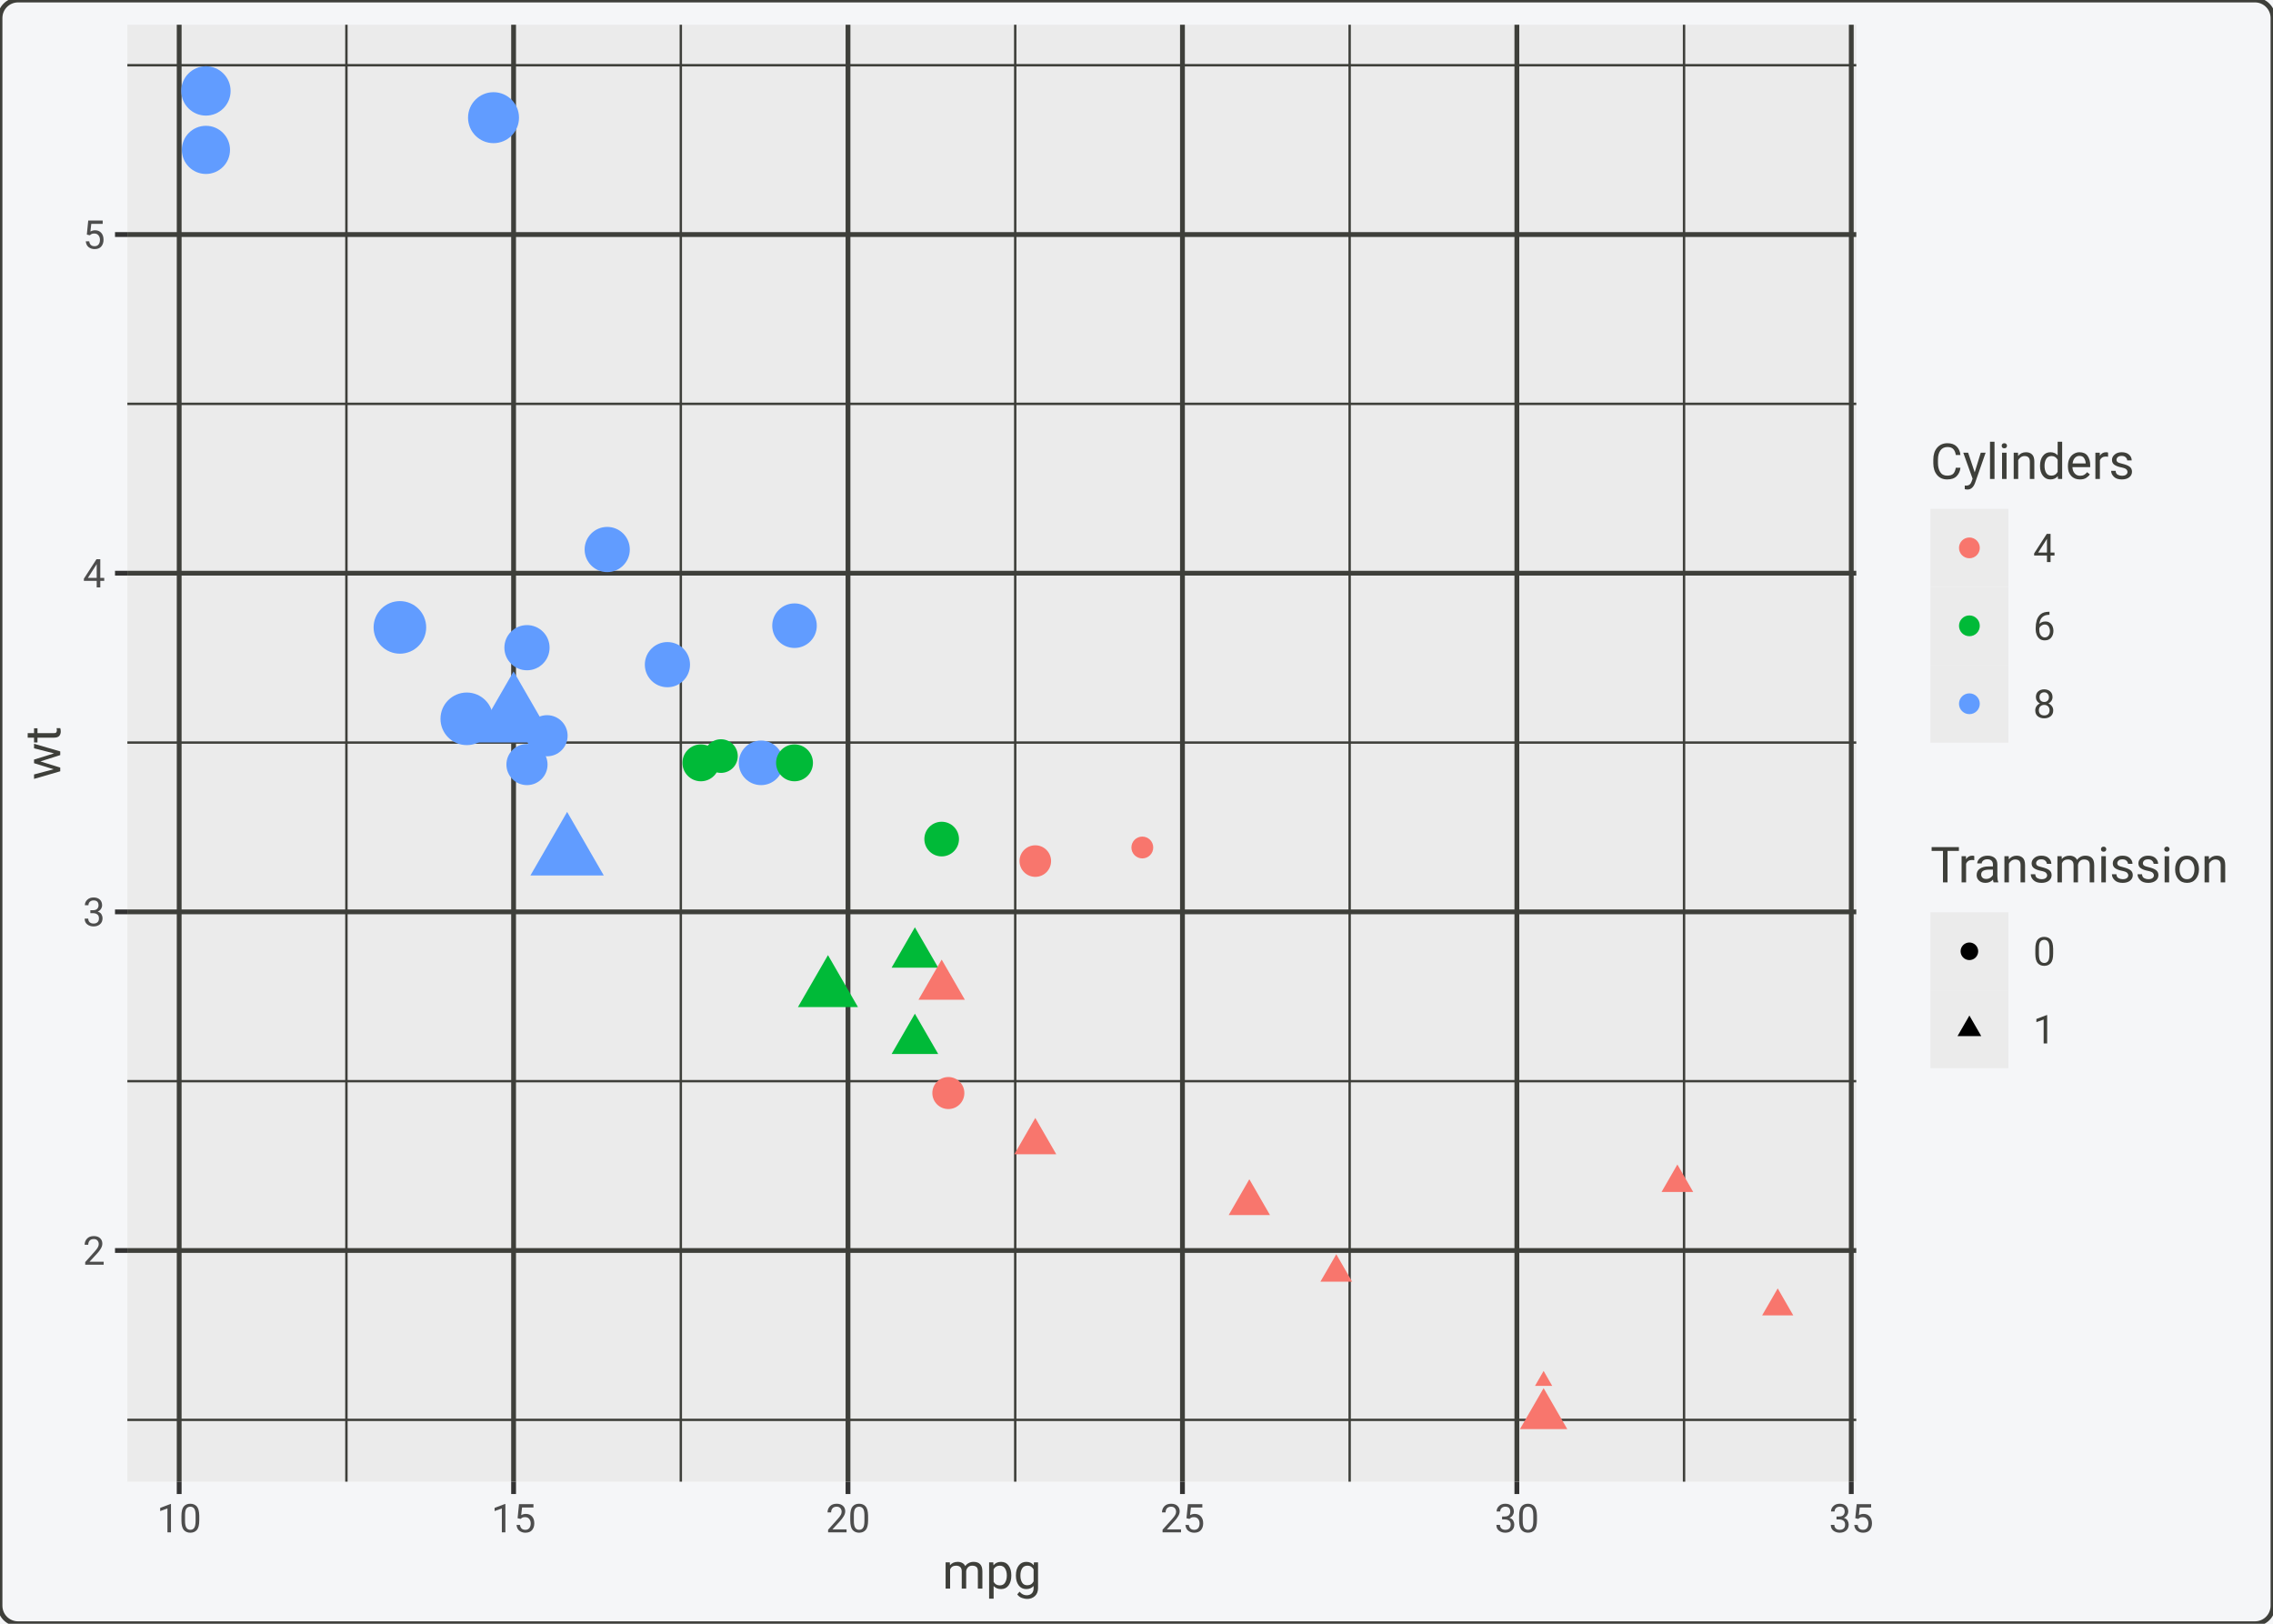
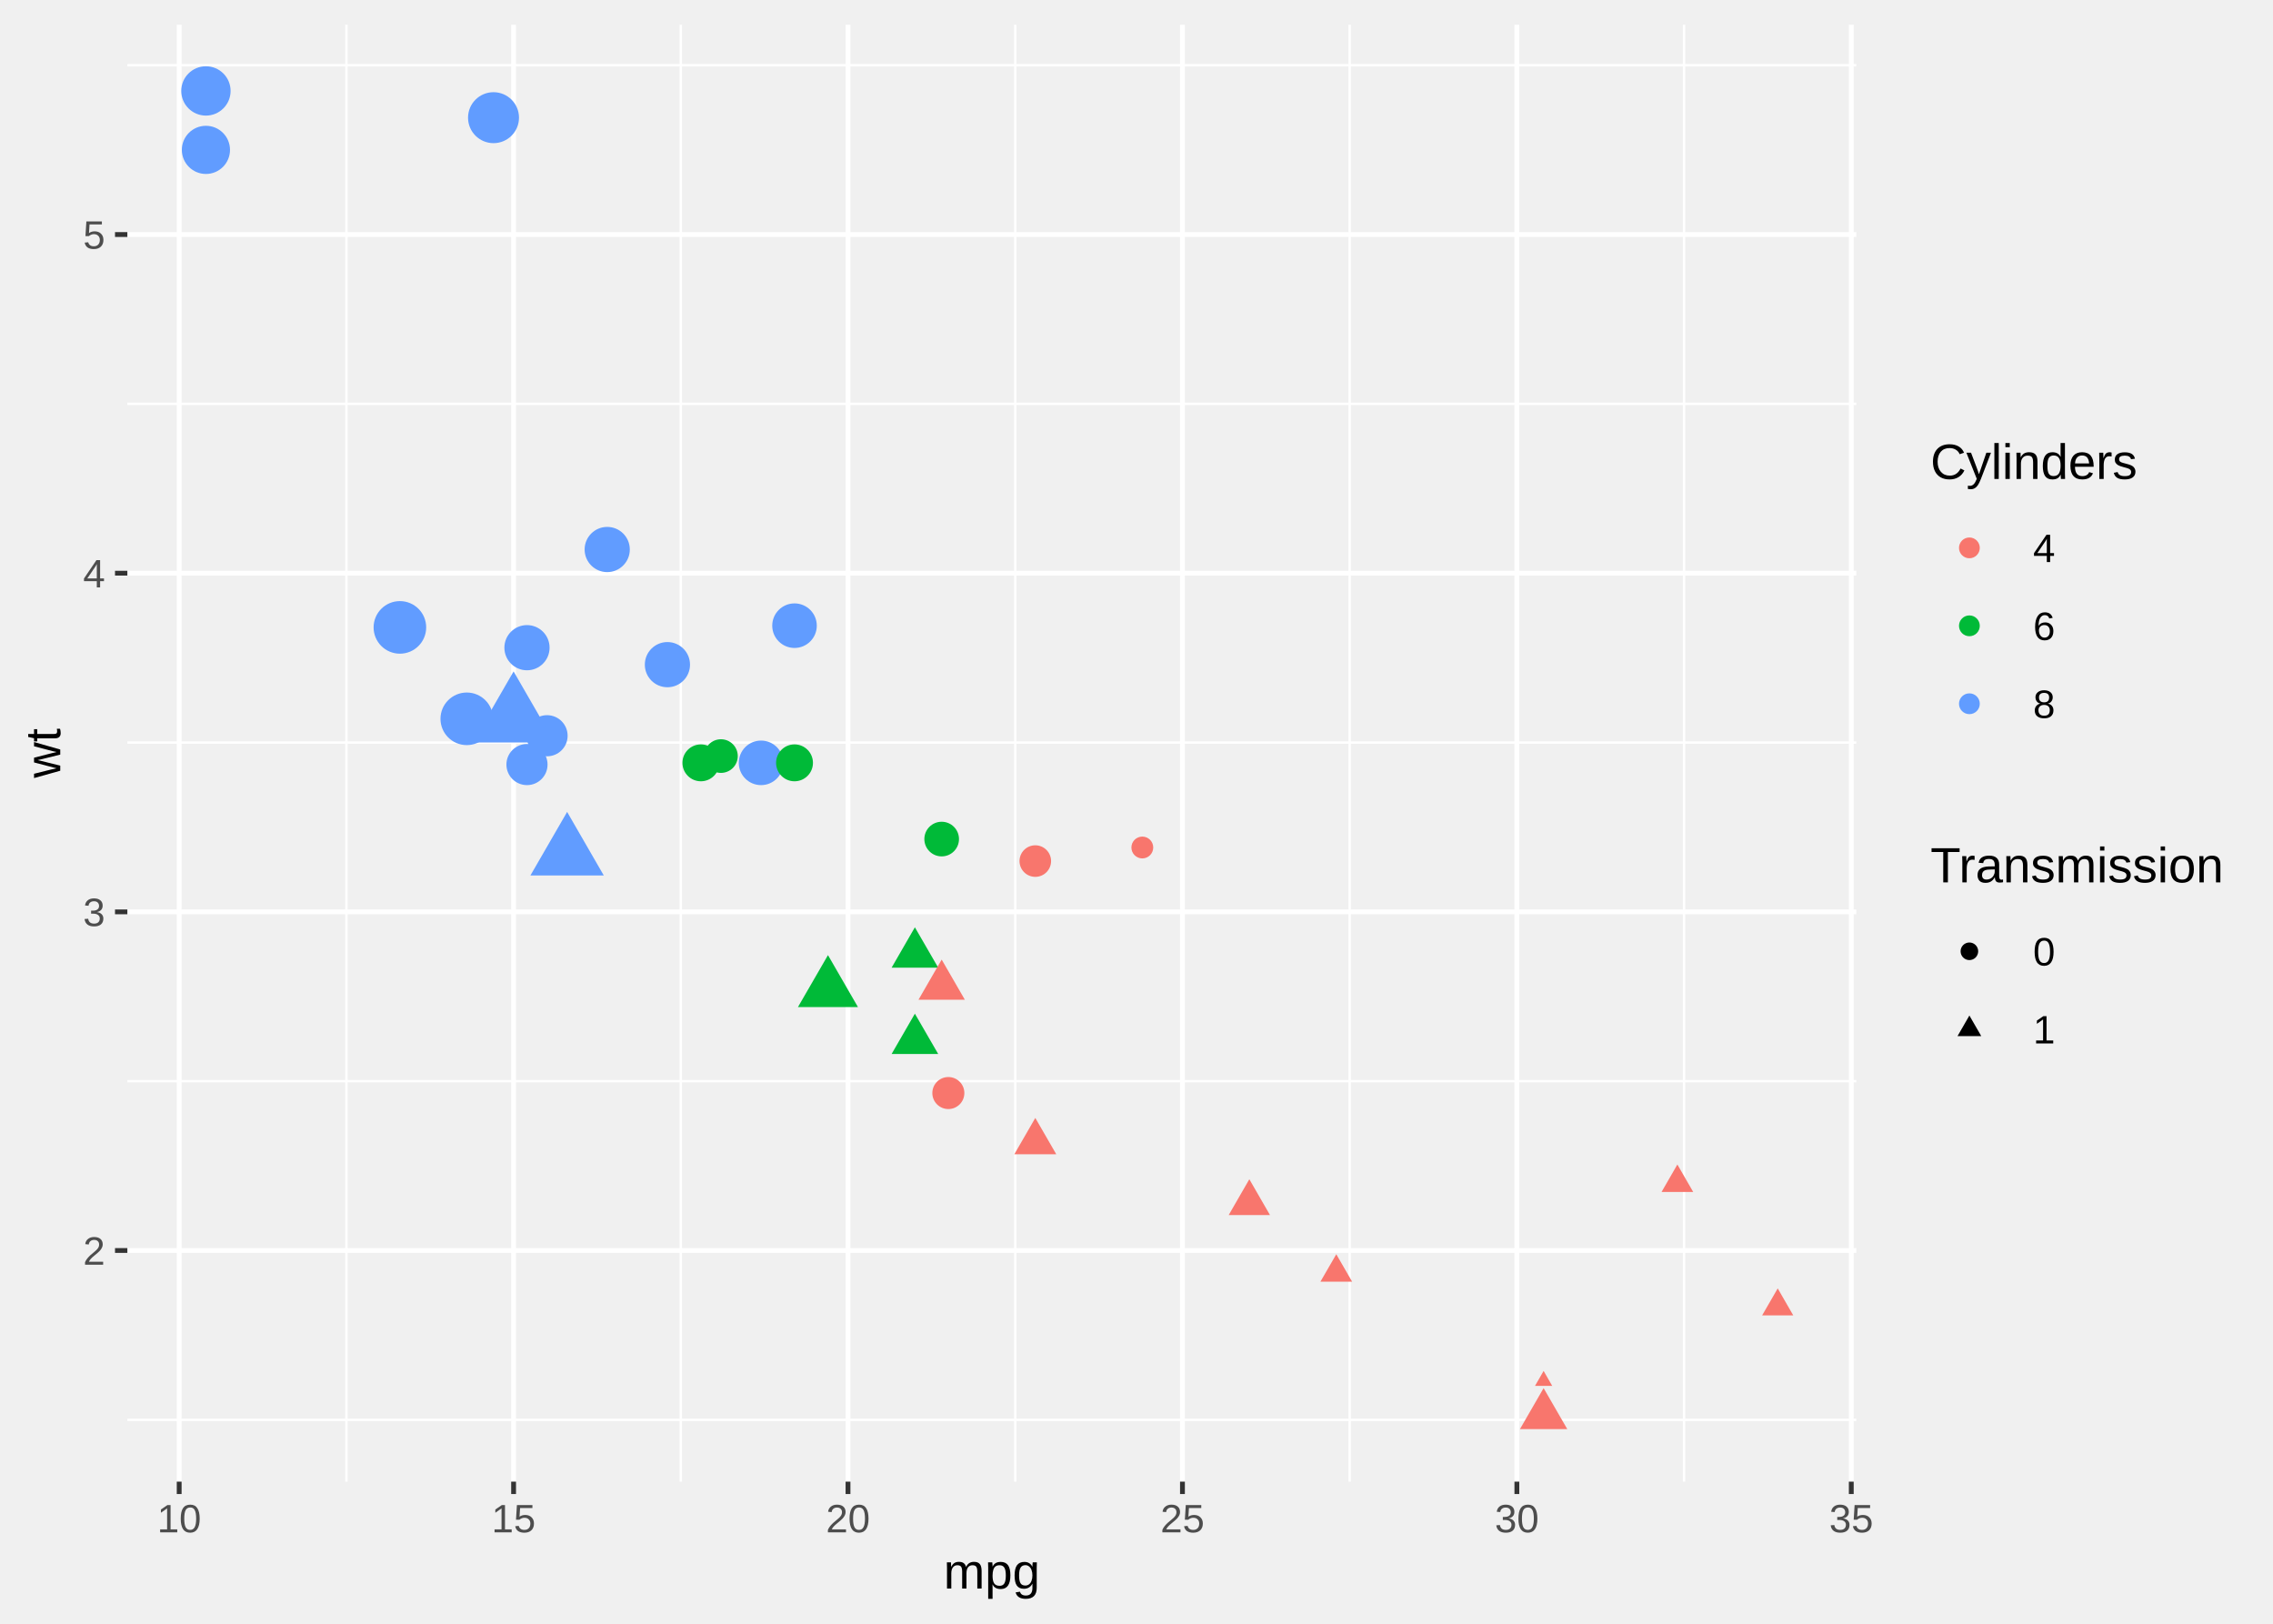
<svg xmlns="http://www.w3.org/2000/svg" width="504.00pt" height="360.00pt" viewBox="0 0 504.00 360.00">
  <g class="svglite">
    <defs>
      <style type="text/css">
-     /* theme-aware-processed */
-     .svglite line, .svglite polyline, .svglite polygon, .svglite path, .svglite circle {
+     .svglite line, .svglite polyline, .svglite polygon, .svglite path, .svglite rect, .svglite circle {
      fill: none;
-       stroke: #3E3F3A;
-       stroke-linecap: round;
-       stroke-linejoin: round;
-       stroke-miterlimit: 10.00;
-     }
-     .svglite &gt; g &gt; rect {
-       fill: none;
-       stroke: #3E3F3A;
+       stroke: #000000;
      stroke-linecap: round;
      stroke-linejoin: round;
      stroke-miterlimit: 10.00;
    }
    .svglite text {
      white-space: pre;
-       fill: #3E3F3A;
    }
    .svglite g.glyphgroup path {
      fill: inherit;
      stroke: none;
    }
  </style>
    </defs>
-     <rect class="svg-bg" width="100%" height="100%" style="stroke: none; fill: #F5F6F8;" />
+     <rect width="100%" height="100%" style="stroke: none; fill: none;" />
    <defs>
      <clipPath id="cpMC4wMHw1MDQuMDB8MC4wMHwzNjAuMDA=">
        <rect x="0.00" y="0.00" width="504.00" height="360.00" />
      </clipPath>
    </defs>
    <g clip-path="url(#cpMC4wMHw1MDQuMDB8MC4wMHwzNjAuMDA=)">
-       <rect rx="4" x="0" y="0.00" width="504.00" height="360.00" style="stroke-width: 1.07; stroke: #3E3F3A; fill: #F5F6F8;" />
+       <rect x="0" y="0.00" width="504.00" height="360.00" style="stroke-width: 1.07; stroke: none;" />
    </g>
    <defs>
      <clipPath id="cpMjguMjR8NDExLjYwfDUuNDh8MzI4LjUw">
        <rect x="28.24" y="5.48" width="383.37" height="323.02" />
      </clipPath>
    </defs>
    <g clip-path="url(#cpMjguMjR8NDExLjYwfDUuNDh8MzI4LjUw)">
-       <rect x="28.24" y="5.48" width="383.37" height="323.02" style="stroke-width: 1.07; stroke: none; fill: #EBEBEB;" />
-       <polyline points="28.24,314.80 411.60,314.80 " style="stroke-width: 0.53; stroke: #3E3F3A; stroke-linecap: butt;" />
-       <polyline points="28.24,239.71 411.60,239.71 " style="stroke-width: 0.53; stroke: #3E3F3A; stroke-linecap: butt;" />
-       <polyline points="28.24,164.63 411.60,164.63 " style="stroke-width: 0.53; stroke: #3E3F3A; stroke-linecap: butt;" />
-       <polyline points="28.24,89.54 411.60,89.54 " style="stroke-width: 0.53; stroke: #3E3F3A; stroke-linecap: butt;" />
-       <polyline points="28.24,14.46 411.60,14.46 " style="stroke-width: 0.53; stroke: #3E3F3A; stroke-linecap: butt;" />
-       <polyline points="76.81,328.50 76.81,5.48 " style="stroke-width: 0.53; stroke: #3E3F3A; stroke-linecap: butt;" />
-       <polyline points="150.96,328.50 150.96,5.48 " style="stroke-width: 0.53; stroke: #3E3F3A; stroke-linecap: butt;" />
-       <polyline points="225.11,328.50 225.11,5.48 " style="stroke-width: 0.53; stroke: #3E3F3A; stroke-linecap: butt;" />
-       <polyline points="299.26,328.50 299.26,5.48 " style="stroke-width: 0.53; stroke: #3E3F3A; stroke-linecap: butt;" />
-       <polyline points="373.41,328.50 373.41,5.48 " style="stroke-width: 0.53; stroke: #3E3F3A; stroke-linecap: butt;" />
-       <polyline points="28.24,277.25 411.60,277.25 " style="stroke-width: 1.07; stroke: #3E3F3A; stroke-linecap: butt;" />
-       <polyline points="28.24,202.17 411.60,202.17 " style="stroke-width: 1.07; stroke: #3E3F3A; stroke-linecap: butt;" />
-       <polyline points="28.24,127.08 411.60,127.08 " style="stroke-width: 1.07; stroke: #3E3F3A; stroke-linecap: butt;" />
-       <polyline points="28.24,52.00 411.60,52.00 " style="stroke-width: 1.07; stroke: #3E3F3A; stroke-linecap: butt;" />
-       <polyline points="39.73,328.50 39.73,5.48 " style="stroke-width: 1.07; stroke: #3E3F3A; stroke-linecap: butt;" />
-       <polyline points="113.88,328.50 113.88,5.48 " style="stroke-width: 1.07; stroke: #3E3F3A; stroke-linecap: butt;" />
-       <polyline points="188.03,328.50 188.03,5.48 " style="stroke-width: 1.07; stroke: #3E3F3A; stroke-linecap: butt;" />
-       <polyline points="262.19,328.50 262.19,5.48 " style="stroke-width: 1.07; stroke: #3E3F3A; stroke-linecap: butt;" />
-       <polyline points="336.34,328.50 336.34,5.48 " style="stroke-width: 1.07; stroke: #3E3F3A; stroke-linecap: butt;" />
-       <polyline points="410.49,328.50 410.49,5.48 " style="stroke-width: 1.07; stroke: #3E3F3A; stroke-linecap: butt;" />
+       <rect x="28.24" y="5.48" width="383.37" height="323.02" style="stroke-width: 1.07; stroke: none;" />
+       <polyline points="28.24,314.80 411.60,314.80 " style="stroke-width: 0.53; stroke: #FFFFFF; stroke-linecap: butt;" />
+       <polyline points="28.24,239.71 411.60,239.71 " style="stroke-width: 0.53; stroke: #FFFFFF; stroke-linecap: butt;" />
+       <polyline points="28.24,164.63 411.60,164.63 " style="stroke-width: 0.53; stroke: #FFFFFF; stroke-linecap: butt;" />
+       <polyline points="28.24,89.54 411.60,89.54 " style="stroke-width: 0.53; stroke: #FFFFFF; stroke-linecap: butt;" />
+       <polyline points="28.24,14.46 411.60,14.46 " style="stroke-width: 0.53; stroke: #FFFFFF; stroke-linecap: butt;" />
+       <polyline points="76.81,328.50 76.81,5.48 " style="stroke-width: 0.53; stroke: #FFFFFF; stroke-linecap: butt;" />
+       <polyline points="150.96,328.50 150.96,5.48 " style="stroke-width: 0.53; stroke: #FFFFFF; stroke-linecap: butt;" />
+       <polyline points="225.11,328.50 225.11,5.48 " style="stroke-width: 0.53; stroke: #FFFFFF; stroke-linecap: butt;" />
+       <polyline points="299.26,328.50 299.26,5.48 " style="stroke-width: 0.53; stroke: #FFFFFF; stroke-linecap: butt;" />
+       <polyline points="373.41,328.50 373.41,5.48 " style="stroke-width: 0.53; stroke: #FFFFFF; stroke-linecap: butt;" />
+       <polyline points="28.24,277.25 411.60,277.25 " style="stroke-width: 1.07; stroke: #FFFFFF; stroke-linecap: butt;" />
+       <polyline points="28.24,202.17 411.60,202.17 " style="stroke-width: 1.07; stroke: #FFFFFF; stroke-linecap: butt;" />
+       <polyline points="28.24,127.08 411.60,127.08 " style="stroke-width: 1.07; stroke: #FFFFFF; stroke-linecap: butt;" />
+       <polyline points="28.24,52.00 411.60,52.00 " style="stroke-width: 1.07; stroke: #FFFFFF; stroke-linecap: butt;" />
+       <polyline points="39.73,328.50 39.73,5.48 " style="stroke-width: 1.07; stroke: #FFFFFF; stroke-linecap: butt;" />
+       <polyline points="113.88,328.50 113.88,5.48 " style="stroke-width: 1.07; stroke: #FFFFFF; stroke-linecap: butt;" />
+       <polyline points="188.03,328.50 188.03,5.48 " style="stroke-width: 1.07; stroke: #FFFFFF; stroke-linecap: butt;" />
+       <polyline points="262.19,328.50 262.19,5.48 " style="stroke-width: 1.07; stroke: #FFFFFF; stroke-linecap: butt;" />
+       <polyline points="336.34,328.50 336.34,5.48 " style="stroke-width: 1.07; stroke: #FFFFFF; stroke-linecap: butt;" />
+       <polyline points="410.49,328.50 410.49,5.48 " style="stroke-width: 1.07; stroke: #FFFFFF; stroke-linecap: butt;" />
      <polygon points="202.86,224.74 208.03,233.68 197.70,233.68 " style="stroke-width: 0.71; stroke: none; fill: #00BA38;" />
      <polygon points="202.86,205.59 208.03,214.54 197.70,214.54 " style="stroke-width: 0.71; stroke: none; fill: #00BA38;" />
      <polygon points="229.56,247.86 234.21,255.91 224.91,255.91 " style="stroke-width: 0.71; stroke: none; fill: #F8766D;" />
      <circle cx="208.80" cy="186.03" r="3.84" style="stroke-width: 0.71; stroke: none; fill: #00BA38;" />
      <circle cx="168.75" cy="169.13" r="4.94" style="stroke-width: 0.71; stroke: none; fill: #619CFF;" />
      <circle cx="159.86" cy="167.63" r="3.73" style="stroke-width: 0.71; stroke: none; fill: #00BA38;" />
      <circle cx="103.50" cy="159.37" r="5.83" style="stroke-width: 0.71; stroke: none; fill: #619CFF;" />
      <circle cx="253.29" cy="187.90" r="2.42" style="stroke-width: 0.71; stroke: none; fill: #F8766D;" />
      <circle cx="229.56" cy="190.91" r="3.50" style="stroke-width: 0.71; stroke: none; fill: #F8766D;" />
      <circle cx="176.17" cy="169.13" r="4.09" style="stroke-width: 0.71; stroke: none; fill: #00BA38;" />
      <circle cx="155.41" cy="169.13" r="4.09" style="stroke-width: 0.71; stroke: none; fill: #00BA38;" />
      <circle cx="134.64" cy="121.83" r="5.01" style="stroke-width: 0.71; stroke: none; fill: #619CFF;" />
      <circle cx="147.99" cy="147.36" r="5.01" style="stroke-width: 0.71; stroke: none; fill: #619CFF;" />
      <circle cx="116.85" cy="143.60" r="5.01" style="stroke-width: 0.71; stroke: none; fill: #619CFF;" />
      <circle cx="45.66" cy="33.23" r="5.34" style="stroke-width: 0.71; stroke: none; fill: #619CFF;" />
      <circle cx="45.66" cy="20.16" r="5.47" style="stroke-width: 0.71; stroke: none; fill: #619CFF;" />
      <circle cx="109.43" cy="26.09" r="5.65" style="stroke-width: 0.71; stroke: none; fill: #619CFF;" />
      <polygon points="371.93,258.18 375.44,264.27 368.42,264.27 " style="stroke-width: 0.71; stroke: none; fill: #F8766D;" />
      <polygon points="342.27,303.95 344.18,307.27 340.36,307.27 " style="stroke-width: 0.71; stroke: none; fill: #F8766D;" />
      <polygon points="394.18,285.65 397.63,291.64 390.72,291.64 " style="stroke-width: 0.71; stroke: none; fill: #F8766D;" />
      <circle cx="210.28" cy="242.34" r="3.55" style="stroke-width: 0.71; stroke: none; fill: #F8766D;" />
      <circle cx="121.30" cy="163.12" r="4.56" style="stroke-width: 0.71; stroke: none; fill: #619CFF;" />
      <circle cx="116.85" cy="169.51" r="4.56" style="stroke-width: 0.71; stroke: none; fill: #619CFF;" />
      <circle cx="88.67" cy="139.10" r="5.83" style="stroke-width: 0.71; stroke: none; fill: #619CFF;" />
      <circle cx="176.17" cy="138.72" r="4.94" style="stroke-width: 0.71; stroke: none; fill: #619CFF;" />
      <polygon points="296.30,278.08 299.81,284.16 292.78,284.16 " style="stroke-width: 0.71; stroke: none; fill: #F8766D;" />
      <polygon points="277.02,261.45 281.60,269.39 272.44,269.39 " style="stroke-width: 0.71; stroke: none; fill: #F8766D;" />
      <polygon points="342.27,307.76 347.52,316.85 337.02,316.85 " style="stroke-width: 0.71; stroke: none; fill: #F8766D;" />
      <polygon points="125.75,180.01 133.88,194.10 117.61,194.10 " style="stroke-width: 0.71; stroke: none; fill: #619CFF;" />
      <polygon points="183.59,211.76 190.24,223.28 176.93,223.28 " style="stroke-width: 0.71; stroke: none; fill: #00BA38;" />
      <polygon points="113.88,148.86 122.98,164.62 104.78,164.62 " style="stroke-width: 0.71; stroke: none; fill: #619CFF;" />
      <polygon points="208.80,212.75 213.94,221.65 203.66,221.65 " style="stroke-width: 0.71; stroke: none; fill: #F8766D;" />
    </g>
    <g clip-path="url(#cpMC4wMHw1MDQuMDB8MC4wMHwzNjAuMDA=)">
-       <text x="23.31" y="280.40" text-anchor="end" style="font-size: 8.80px;fill: #4D4D4D; font-family: &quot;Roboto&quot;, -apple-system, BlinkMacSystemFont, &quot;Segoe UI&quot;, system-ui, sans-serif;" textLength="4.89px" lengthAdjust="spacingAndGlyphs">2</text>
-       <text x="23.31" y="205.32" text-anchor="end" style="font-size: 8.80px;fill: #4D4D4D; font-family: &quot;Roboto&quot;, -apple-system, BlinkMacSystemFont, &quot;Segoe UI&quot;, system-ui, sans-serif;" textLength="4.89px" lengthAdjust="spacingAndGlyphs">3</text>
-       <text x="23.31" y="130.23" text-anchor="end" style="font-size: 8.80px;fill: #4D4D4D; font-family: &quot;Roboto&quot;, -apple-system, BlinkMacSystemFont, &quot;Segoe UI&quot;, system-ui, sans-serif;" textLength="4.89px" lengthAdjust="spacingAndGlyphs">4</text>
-       <text x="23.31" y="55.15" text-anchor="end" style="font-size: 8.80px;fill: #4D4D4D; font-family: &quot;Roboto&quot;, -apple-system, BlinkMacSystemFont, &quot;Segoe UI&quot;, system-ui, sans-serif;" textLength="4.89px" lengthAdjust="spacingAndGlyphs">5</text>
+       <text x="23.31" y="280.40" text-anchor="end" style="font-size: 8.80px;fill: #4D4D4D; font-family: &quot;Arial&quot;;" textLength="4.89px" lengthAdjust="spacingAndGlyphs">2</text>
+       <text x="23.31" y="205.32" text-anchor="end" style="font-size: 8.80px;fill: #4D4D4D; font-family: &quot;Arial&quot;;" textLength="4.89px" lengthAdjust="spacingAndGlyphs">3</text>
+       <text x="23.31" y="130.23" text-anchor="end" style="font-size: 8.80px;fill: #4D4D4D; font-family: &quot;Arial&quot;;" textLength="4.89px" lengthAdjust="spacingAndGlyphs">4</text>
+       <text x="23.31" y="55.15" text-anchor="end" style="font-size: 8.80px;fill: #4D4D4D; font-family: &quot;Arial&quot;;" textLength="4.89px" lengthAdjust="spacingAndGlyphs">5</text>
      <polyline points="25.50,277.25 28.24,277.25 " style="stroke-width: 1.07; stroke: #333333; stroke-linecap: butt;" />
      <polyline points="25.50,202.17 28.24,202.17 " style="stroke-width: 1.07; stroke: #333333; stroke-linecap: butt;" />
      <polyline points="25.50,127.08 28.24,127.08 " style="stroke-width: 1.07; stroke: #333333; stroke-linecap: butt;" />
      <polyline points="25.50,52.00 28.24,52.00 " style="stroke-width: 1.07; stroke: #333333; stroke-linecap: butt;" />
      <polyline points="39.73,331.24 39.73,328.50 " style="stroke-width: 1.07; stroke: #333333; stroke-linecap: butt;" />
      <polyline points="113.88,331.24 113.88,328.50 " style="stroke-width: 1.07; stroke: #333333; stroke-linecap: butt;" />
      <polyline points="188.03,331.24 188.03,328.50 " style="stroke-width: 1.07; stroke: #333333; stroke-linecap: butt;" />
      <polyline points="262.19,331.24 262.19,328.50 " style="stroke-width: 1.07; stroke: #333333; stroke-linecap: butt;" />
      <polyline points="336.34,331.24 336.34,328.50 " style="stroke-width: 1.07; stroke: #333333; stroke-linecap: butt;" />
      <polyline points="410.49,331.24 410.49,328.50 " style="stroke-width: 1.07; stroke: #333333; stroke-linecap: butt;" />
-       <text x="39.73" y="339.74" text-anchor="middle" style="font-size: 8.80px;fill: #4D4D4D; font-family: &quot;Roboto&quot;, -apple-system, BlinkMacSystemFont, &quot;Segoe UI&quot;, system-ui, sans-serif;" textLength="9.78px" lengthAdjust="spacingAndGlyphs">10</text>
-       <text x="113.88" y="339.74" text-anchor="middle" style="font-size: 8.80px;fill: #4D4D4D; font-family: &quot;Roboto&quot;, -apple-system, BlinkMacSystemFont, &quot;Segoe UI&quot;, system-ui, sans-serif;" textLength="9.78px" lengthAdjust="spacingAndGlyphs">15</text>
-       <text x="188.03" y="339.74" text-anchor="middle" style="font-size: 8.80px;fill: #4D4D4D; font-family: &quot;Roboto&quot;, -apple-system, BlinkMacSystemFont, &quot;Segoe UI&quot;, system-ui, sans-serif;" textLength="9.78px" lengthAdjust="spacingAndGlyphs">20</text>
-       <text x="262.19" y="339.74" text-anchor="middle" style="font-size: 8.80px;fill: #4D4D4D; font-family: &quot;Roboto&quot;, -apple-system, BlinkMacSystemFont, &quot;Segoe UI&quot;, system-ui, sans-serif;" textLength="9.78px" lengthAdjust="spacingAndGlyphs">25</text>
-       <text x="336.34" y="339.74" text-anchor="middle" style="font-size: 8.80px;fill: #4D4D4D; font-family: &quot;Roboto&quot;, -apple-system, BlinkMacSystemFont, &quot;Segoe UI&quot;, system-ui, sans-serif;" textLength="9.78px" lengthAdjust="spacingAndGlyphs">30</text>
-       <text x="410.49" y="339.74" text-anchor="middle" style="font-size: 8.80px;fill: #4D4D4D; font-family: &quot;Roboto&quot;, -apple-system, BlinkMacSystemFont, &quot;Segoe UI&quot;, system-ui, sans-serif;" textLength="9.78px" lengthAdjust="spacingAndGlyphs">35</text>
-       <text x="219.92" y="352.20" text-anchor="middle" style="font-size: 11.00px; font-family: &quot;Roboto&quot;, -apple-system, BlinkMacSystemFont, &quot;Segoe UI&quot;, system-ui, sans-serif;" textLength="21.41px" lengthAdjust="spacingAndGlyphs">mpg</text>
-       <text transform="translate(13.36,166.99) rotate(-90)" text-anchor="middle" style="font-size: 11.00px; font-family: &quot;Roboto&quot;, -apple-system, BlinkMacSystemFont, &quot;Segoe UI&quot;, system-ui, sans-serif;" textLength="11.00px" lengthAdjust="spacingAndGlyphs">wt</text>
-       <rect rx="4" x="422.56" y="91.68" width="56.80" height="78.47" style="stroke-width: 1.07; stroke: none; fill: #F5F6F8;" />
-       <text x="428.04" y="106.19" style="font-size: 11.00px; font-family: &quot;Roboto&quot;, -apple-system, BlinkMacSystemFont, &quot;Segoe UI&quot;, system-ui, sans-serif;" textLength="45.84px" lengthAdjust="spacingAndGlyphs">Cylinders</text>
-       <rect x="428.04" y="112.83" width="17.28" height="17.28" style="stroke-width: 1.07; stroke: none; fill: #EBEBEB;" />
+       <text x="39.73" y="339.74" text-anchor="middle" style="font-size: 8.80px;fill: #4D4D4D; font-family: &quot;Arial&quot;;" textLength="9.78px" lengthAdjust="spacingAndGlyphs">10</text>
+       <text x="113.88" y="339.74" text-anchor="middle" style="font-size: 8.80px;fill: #4D4D4D; font-family: &quot;Arial&quot;;" textLength="9.78px" lengthAdjust="spacingAndGlyphs">15</text>
+       <text x="188.03" y="339.74" text-anchor="middle" style="font-size: 8.80px;fill: #4D4D4D; font-family: &quot;Arial&quot;;" textLength="9.78px" lengthAdjust="spacingAndGlyphs">20</text>
+       <text x="262.19" y="339.74" text-anchor="middle" style="font-size: 8.80px;fill: #4D4D4D; font-family: &quot;Arial&quot;;" textLength="9.78px" lengthAdjust="spacingAndGlyphs">25</text>
+       <text x="336.34" y="339.74" text-anchor="middle" style="font-size: 8.80px;fill: #4D4D4D; font-family: &quot;Arial&quot;;" textLength="9.78px" lengthAdjust="spacingAndGlyphs">30</text>
+       <text x="410.49" y="339.74" text-anchor="middle" style="font-size: 8.80px;fill: #4D4D4D; font-family: &quot;Arial&quot;;" textLength="9.78px" lengthAdjust="spacingAndGlyphs">35</text>
+       <text x="219.92" y="352.20" text-anchor="middle" style="font-size: 11.00px; font-family: &quot;Arial&quot;;" textLength="21.41px" lengthAdjust="spacingAndGlyphs">mpg</text>
+       <text transform="translate(13.36,166.99) rotate(-90)" text-anchor="middle" style="font-size: 11.00px; font-family: &quot;Arial&quot;;" textLength="11.00px" lengthAdjust="spacingAndGlyphs">wt</text>
+       <rect x="422.56" y="91.68" width="75.96" height="150.63" style="stroke-width: 0.75; stroke: none;" />
+       <rect x="422.56" y="91.68" width="56.80" height="78.47" style="stroke-width: 1.07; stroke: none;" />
+       <text x="428.04" y="106.19" style="font-size: 11.00px; font-family: &quot;Arial&quot;;" textLength="45.84px" lengthAdjust="spacingAndGlyphs">Cylinders</text>
+       <rect x="428.04" y="112.83" width="17.28" height="17.28" style="stroke-width: 1.07; stroke: none;" />
      <circle cx="436.68" cy="121.47" r="1.95" style="stroke-width: 0.71; stroke: #F8766D; fill: #F8766D;" />
-       <rect x="428.04" y="130.11" width="17.28" height="17.28" style="stroke-width: 1.07; stroke: none; fill: #EBEBEB;" />
+       <rect x="428.04" y="130.11" width="17.28" height="17.28" style="stroke-width: 1.07; stroke: none;" />
      <circle cx="436.68" cy="138.75" r="1.95" style="stroke-width: 0.71; stroke: #00BA38; fill: #00BA38;" />
-       <rect x="428.04" y="147.39" width="17.28" height="17.28" style="stroke-width: 1.07; stroke: none; fill: #EBEBEB;" />
+       <rect x="428.04" y="147.39" width="17.28" height="17.28" style="stroke-width: 1.07; stroke: none;" />
      <circle cx="436.68" cy="156.03" r="1.95" style="stroke-width: 0.71; stroke: #619CFF; fill: #619CFF;" />
-       <text x="450.80" y="124.62" style="font-size: 8.80px; font-family: &quot;Roboto&quot;, -apple-system, BlinkMacSystemFont, &quot;Segoe UI&quot;, system-ui, sans-serif;" textLength="4.89px" lengthAdjust="spacingAndGlyphs">4</text>
-       <text x="450.80" y="141.90" style="font-size: 8.80px; font-family: &quot;Roboto&quot;, -apple-system, BlinkMacSystemFont, &quot;Segoe UI&quot;, system-ui, sans-serif;" textLength="4.89px" lengthAdjust="spacingAndGlyphs">6</text>
-       <text x="450.80" y="159.18" style="font-size: 8.80px; font-family: &quot;Roboto&quot;, -apple-system, BlinkMacSystemFont, &quot;Segoe UI&quot;, system-ui, sans-serif;" textLength="4.89px" lengthAdjust="spacingAndGlyphs">8</text>
-       <rect rx="4" x="422.56" y="181.11" width="75.96" height="61.19" style="stroke-width: 1.07; stroke: none; fill: #F5F6F8;" />
-       <text x="428.04" y="195.63" style="font-size: 11.00px; font-family: &quot;Roboto&quot;, -apple-system, BlinkMacSystemFont, &quot;Segoe UI&quot;, system-ui, sans-serif;" textLength="65.00px" lengthAdjust="spacingAndGlyphs">Transmission</text>
-       <rect x="428.04" y="202.27" width="17.28" height="17.28" style="stroke-width: 1.07; stroke: none; fill: #EBEBEB;" />
+       <text x="450.80" y="124.62" style="font-size: 8.80px; font-family: &quot;Arial&quot;;" textLength="4.89px" lengthAdjust="spacingAndGlyphs">4</text>
+       <text x="450.80" y="141.90" style="font-size: 8.80px; font-family: &quot;Arial&quot;;" textLength="4.89px" lengthAdjust="spacingAndGlyphs">6</text>
+       <text x="450.80" y="159.18" style="font-size: 8.80px; font-family: &quot;Arial&quot;;" textLength="4.89px" lengthAdjust="spacingAndGlyphs">8</text>
+       <rect x="422.56" y="181.11" width="75.96" height="61.19" style="stroke-width: 1.07; stroke: none;" />
+       <text x="428.04" y="195.63" style="font-size: 11.00px; font-family: &quot;Arial&quot;;" textLength="65.00px" lengthAdjust="spacingAndGlyphs">Transmission</text>
+       <rect x="428.04" y="202.27" width="17.28" height="17.28" style="stroke-width: 1.07; stroke: none;" />
      <circle cx="436.68" cy="210.91" r="1.95" style="stroke-width: 0.71; stroke: none; fill: #000000;" />
-       <rect x="428.04" y="219.55" width="17.28" height="17.28" style="stroke-width: 1.07; stroke: none; fill: #EBEBEB;" />
+       <rect x="428.04" y="219.55" width="17.28" height="17.28" style="stroke-width: 1.07; stroke: none;" />
      <polygon points="436.68,225.15 439.31,229.71 434.05,229.71 " style="stroke-width: 0.71; stroke: none; fill: #000000;" />
-       <text x="450.80" y="214.06" style="font-size: 8.80px; font-family: &quot;Roboto&quot;, -apple-system, BlinkMacSystemFont, &quot;Segoe UI&quot;, system-ui, sans-serif;" textLength="4.89px" lengthAdjust="spacingAndGlyphs">0</text>
-       <text x="450.80" y="231.34" style="font-size: 8.80px; font-family: &quot;Roboto&quot;, -apple-system, BlinkMacSystemFont, &quot;Segoe UI&quot;, system-ui, sans-serif;" textLength="4.89px" lengthAdjust="spacingAndGlyphs">1</text>
+       <text x="450.80" y="214.06" style="font-size: 8.80px; font-family: &quot;Arial&quot;;" textLength="4.89px" lengthAdjust="spacingAndGlyphs">0</text>
+       <text x="450.80" y="231.34" style="font-size: 8.80px; font-family: &quot;Arial&quot;;" textLength="4.89px" lengthAdjust="spacingAndGlyphs">1</text>
    </g>
  </g>
</svg>
